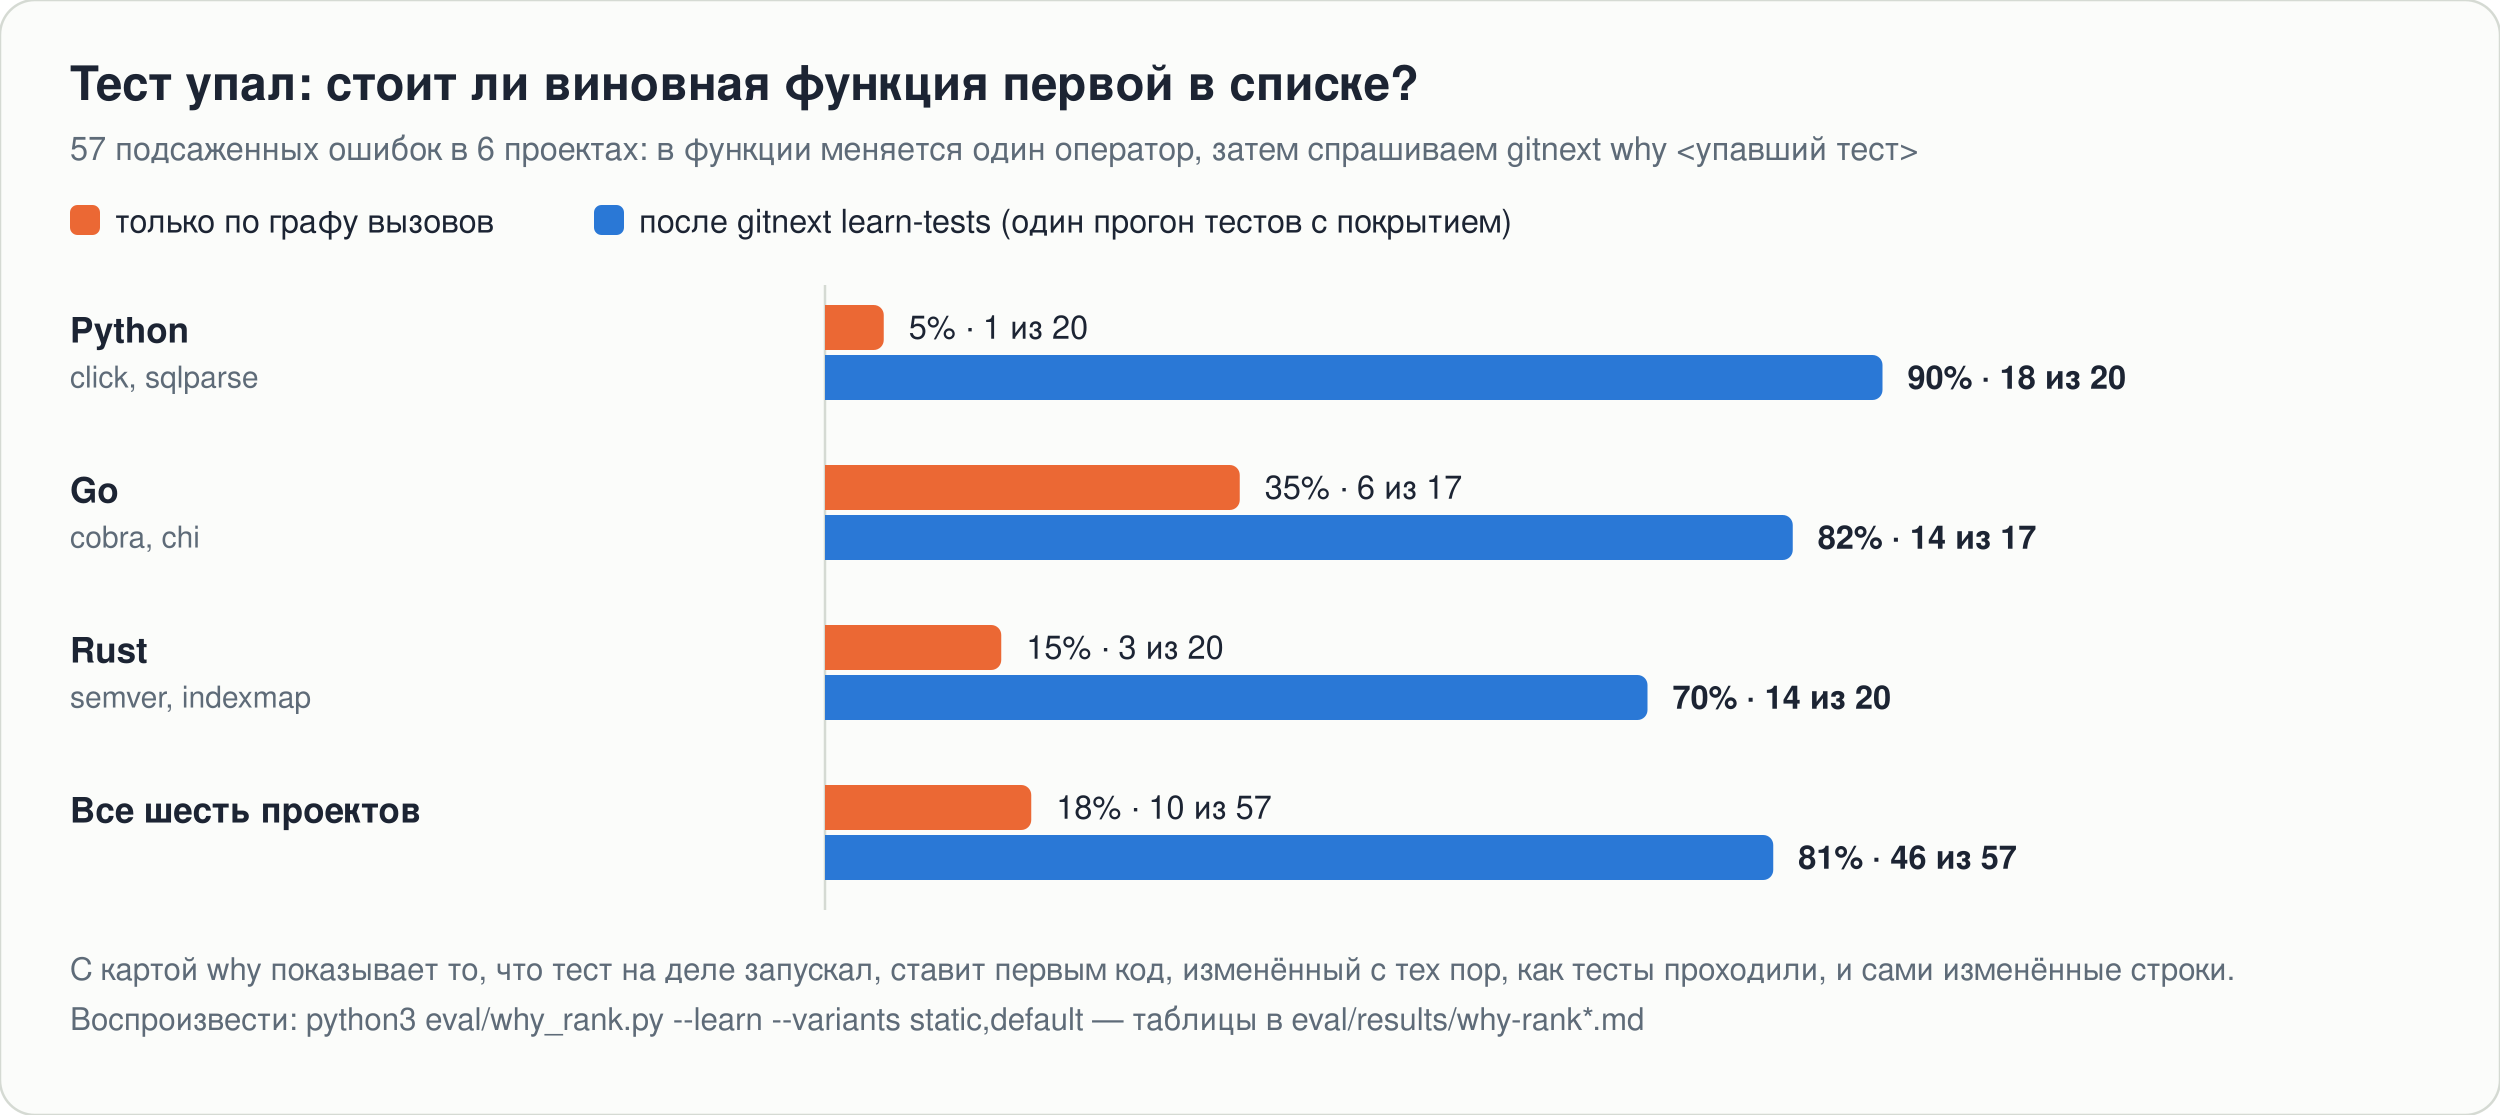
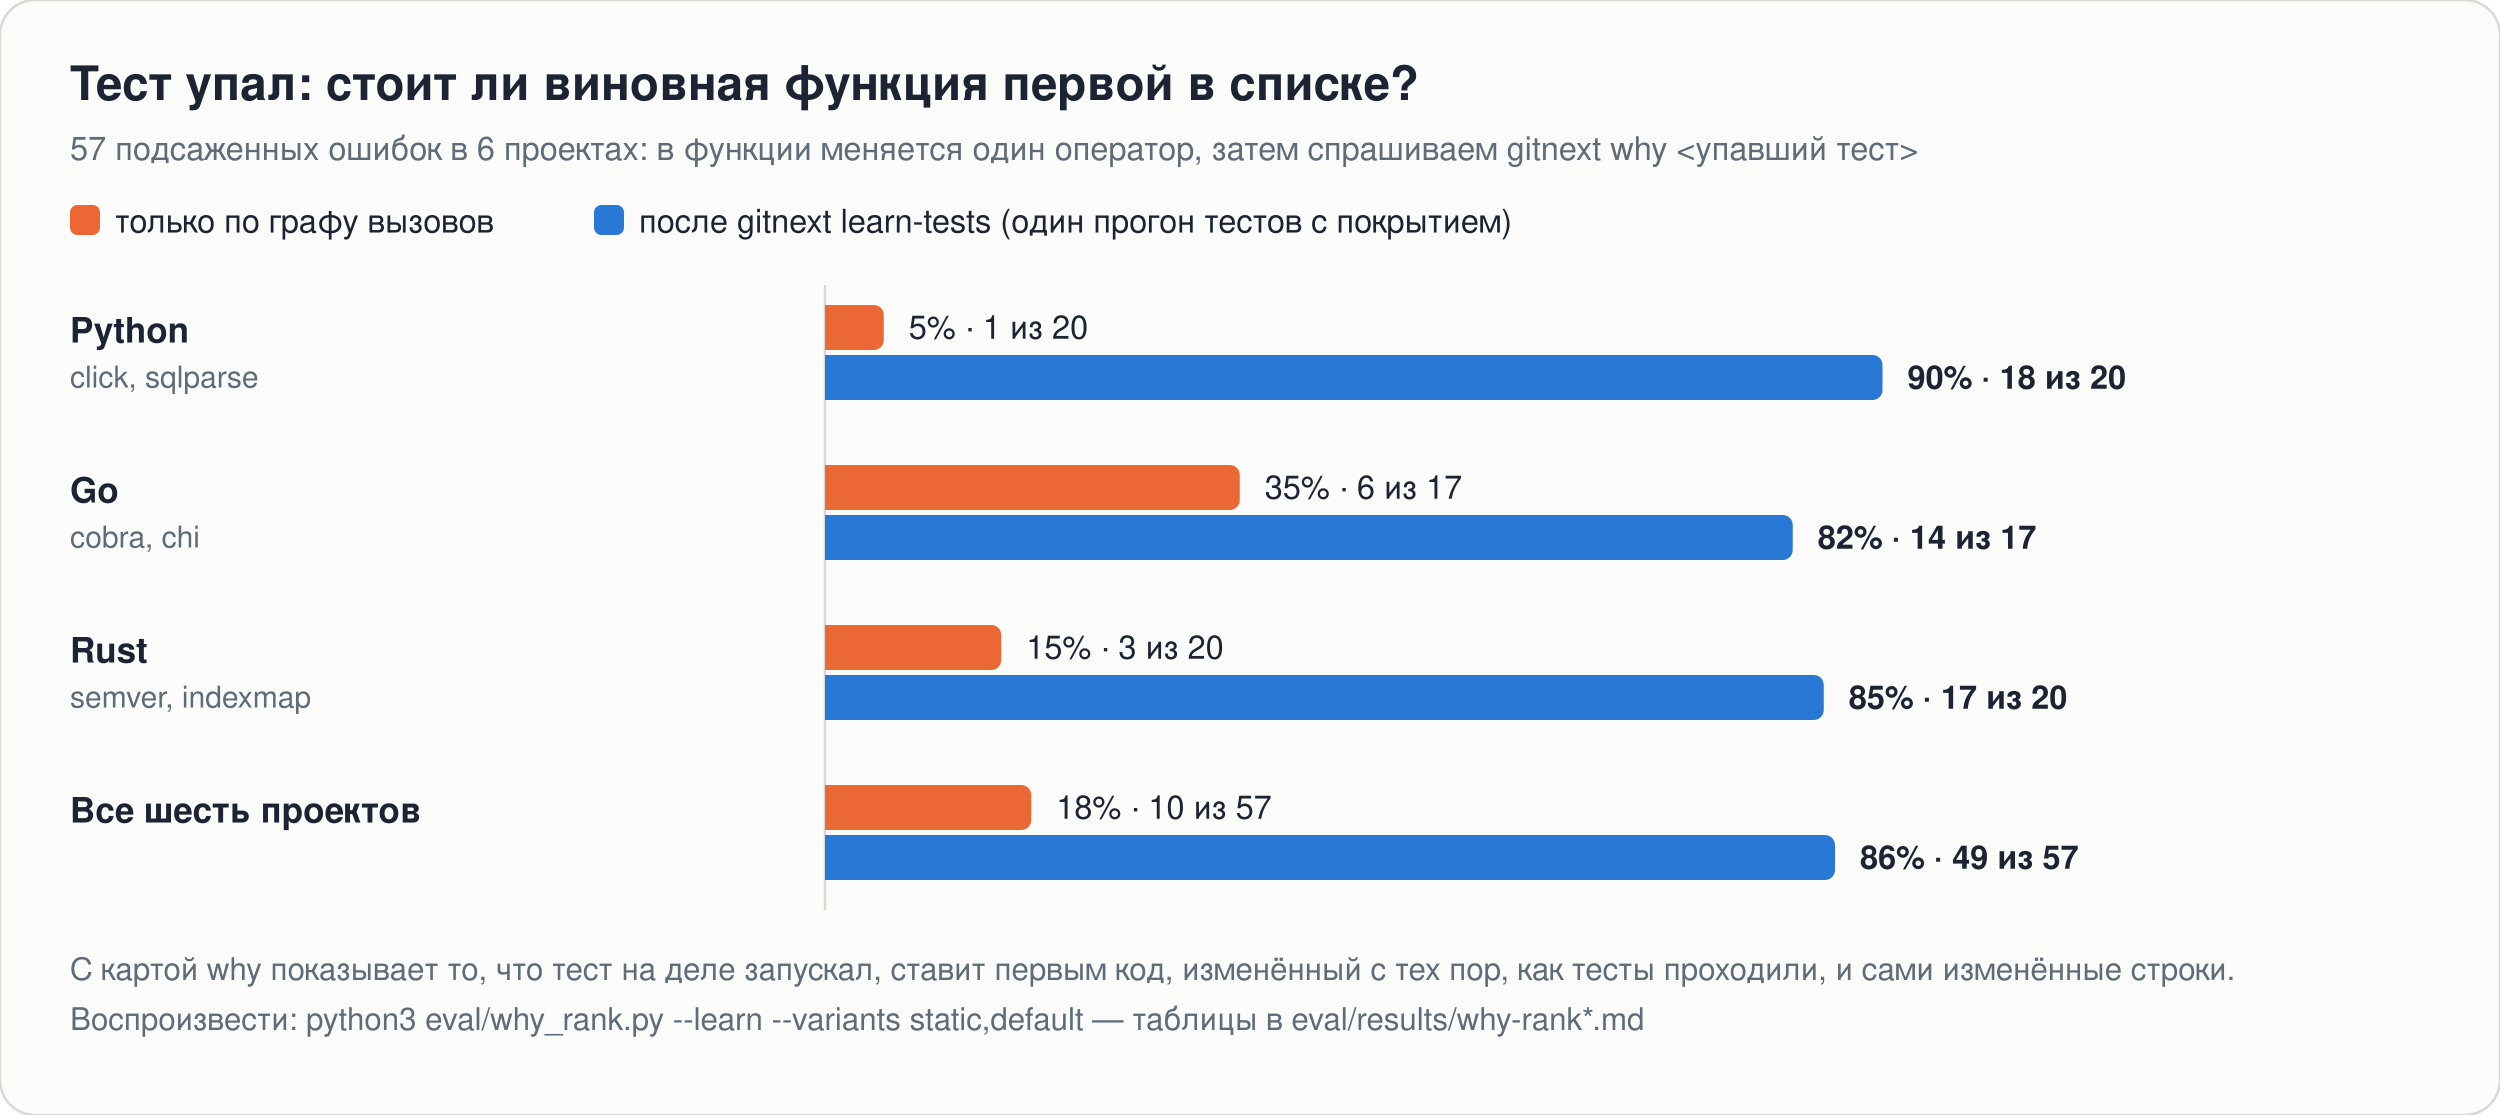
- <svg xmlns="http://www.w3.org/2000/svg" width="1000" height="446" viewBox="0 0 1000 446" font-family="-apple-system, BlinkMacSystemFont, Segoe UI, Helvetica, Arial, sans-serif" role="img" aria-label="Доля подсаженных ошибок, где gitnext why называет виновную функцию первой: 18% по графу вызовов, 81% с картой покрытия">
+ <svg xmlns="http://www.w3.org/2000/svg" width="1000" height="446" viewBox="0 0 1000 446" font-family="-apple-system, BlinkMacSystemFont, Segoe UI, Helvetica, Arial, sans-serif" role="img" aria-label="Доля подсаженных ошибок, где gitnext why называет виновную функцию первой: 18% по графу вызовов, 86% с картой покрытия">
  <rect width="1000" height="446" rx="14" fill="#fbfcfa" stroke="#d5dad3" />
  <text x="28" y="40" font-size="19" font-weight="700" fill="#1c2433">Тест упал: стоит ли виновная функция первой в списке?</text>
  <text x="28" y="64" font-size="13" fill="#5e6b78">57 подсаженных ошибок в 6 проектах: в функции меняется один оператор, затем спрашиваем gitnext why &lt;упавший тест&gt;</text>
  <rect x="28" y="82" width="12" height="12" rx="3" fill="#eb6834" />
  <text x="46" y="93" font-size="13" fill="#1c2433">только по графу вызовов</text>
  <rect x="237.6" y="82" width="12" height="12" rx="3" fill="#2a78d6" />
  <text x="255.6" y="93" font-size="13" fill="#1c2433">после gitnext learn-tests (один прогон тестов с покрытием)</text>
  <path d="M330 114V364" stroke="#d5dad3" stroke-width="1" />
  <text x="28" y="137" font-size="14" font-weight="600" fill="#1c2433">Python</text>
  <text x="28" y="155" font-size="12" fill="#5e6b78">click, sqlparse</text>
  <path d="M330 122h19.5a4 4 0 0 1 4 4v10a4 4 0 0 1 -4 4h-19.5z" fill="#eb6834" />
  <text x="363.5" y="135.5" font-size="13" font-weight="400" fill="#1c2433">5%  ·  1 из 20</text>
  <path d="M330 142h419.0a4 4 0 0 1 4 4v10a4 4 0 0 1 -4 4h-419.0z" fill="#2a78d6" />
  <text x="763.0" y="155.5" font-size="13" font-weight="700" fill="#1c2433">90%  ·  18 из 20</text>
  <text x="28" y="201" font-size="14" font-weight="600" fill="#1c2433">Go</text>
  <text x="28" y="219" font-size="12" fill="#5e6b78">cobra, chi</text>
  <path d="M330 186h161.9a4 4 0 0 1 4 4v10a4 4 0 0 1 -4 4h-161.9z" fill="#eb6834" />
  <text x="505.9" y="199.5" font-size="13" font-weight="400" fill="#1c2433">35%  ·  6 из 17</text>
  <path d="M330 206h383.1a4 4 0 0 1 4 4v10a4 4 0 0 1 -4 4h-383.1z" fill="#2a78d6" />
  <text x="727.1" y="219.5" font-size="13" font-weight="700" fill="#1c2433">82%  ·  14 из 17</text>
  <text x="28" y="265" font-size="14" font-weight="600" fill="#1c2433">Rust</text>
  <text x="28" y="283" font-size="12" fill="#5e6b78">semver, indexmap</text>
  <path d="M330 250h66.5a4 4 0 0 1 4 4v10a4 4 0 0 1 -4 4h-66.5z" fill="#eb6834" />
  <text x="410.5" y="263.5" font-size="13" font-weight="400" fill="#1c2433">15%  ·  3 из 20</text>
-   <path d="M330 270h325.0a4 4 0 0 1 4 4v10a4 4 0 0 1 -4 4h-325.0z" fill="#2a78d6" />
-   <text x="669.0" y="283.5" font-size="13" font-weight="700" fill="#1c2433">70%  ·  14 из 20</text>
+   <path d="M330 270h395.5a4 4 0 0 1 4 4v10a4 4 0 0 1 -4 4h-395.5z" fill="#2a78d6" />
+   <text x="739.5" y="283.5" font-size="13" font-weight="700" fill="#1c2433">85%  ·  17 из 20</text>
  <text x="28" y="329" font-size="14" font-weight="600" fill="#1c2433">Все шесть проектов</text>
  <path d="M330 314h78.5a4 4 0 0 1 4 4v10a4 4 0 0 1 -4 4h-78.5z" fill="#eb6834" />
  <text x="422.5" y="327.5" font-size="13" font-weight="400" fill="#1c2433">18%  ·  10 из 57</text>
-   <path d="M330 334h375.3a4 4 0 0 1 4 4v10a4 4 0 0 1 -4 4h-375.3z" fill="#2a78d6" />
-   <text x="719.3" y="347.5" font-size="13" font-weight="700" fill="#1c2433">81%  ·  46 из 57</text>
+   <path d="M330 334h400.0a4 4 0 0 1 4 4v10a4 4 0 0 1 -4 4h-400.0z" fill="#2a78d6" />
+   <text x="744.0" y="347.5" font-size="13" font-weight="700" fill="#1c2433">86%  ·  49 из 57</text>
  <text x="28" y="392" font-size="12.5" fill="#5e6b78">С картой why показывает то, что тест на деле запускал, ставит первым код, изменённый с тех пор, как тесты проходили, и сами изменённые строки.</text>
  <text x="28" y="412" font-size="12.5" fill="#5e6b78">Воспроизвести: python3 eval/why_rank.py --learn --variants static,default — таблицы в eval/results/why-rank*.md</text>
</svg>
